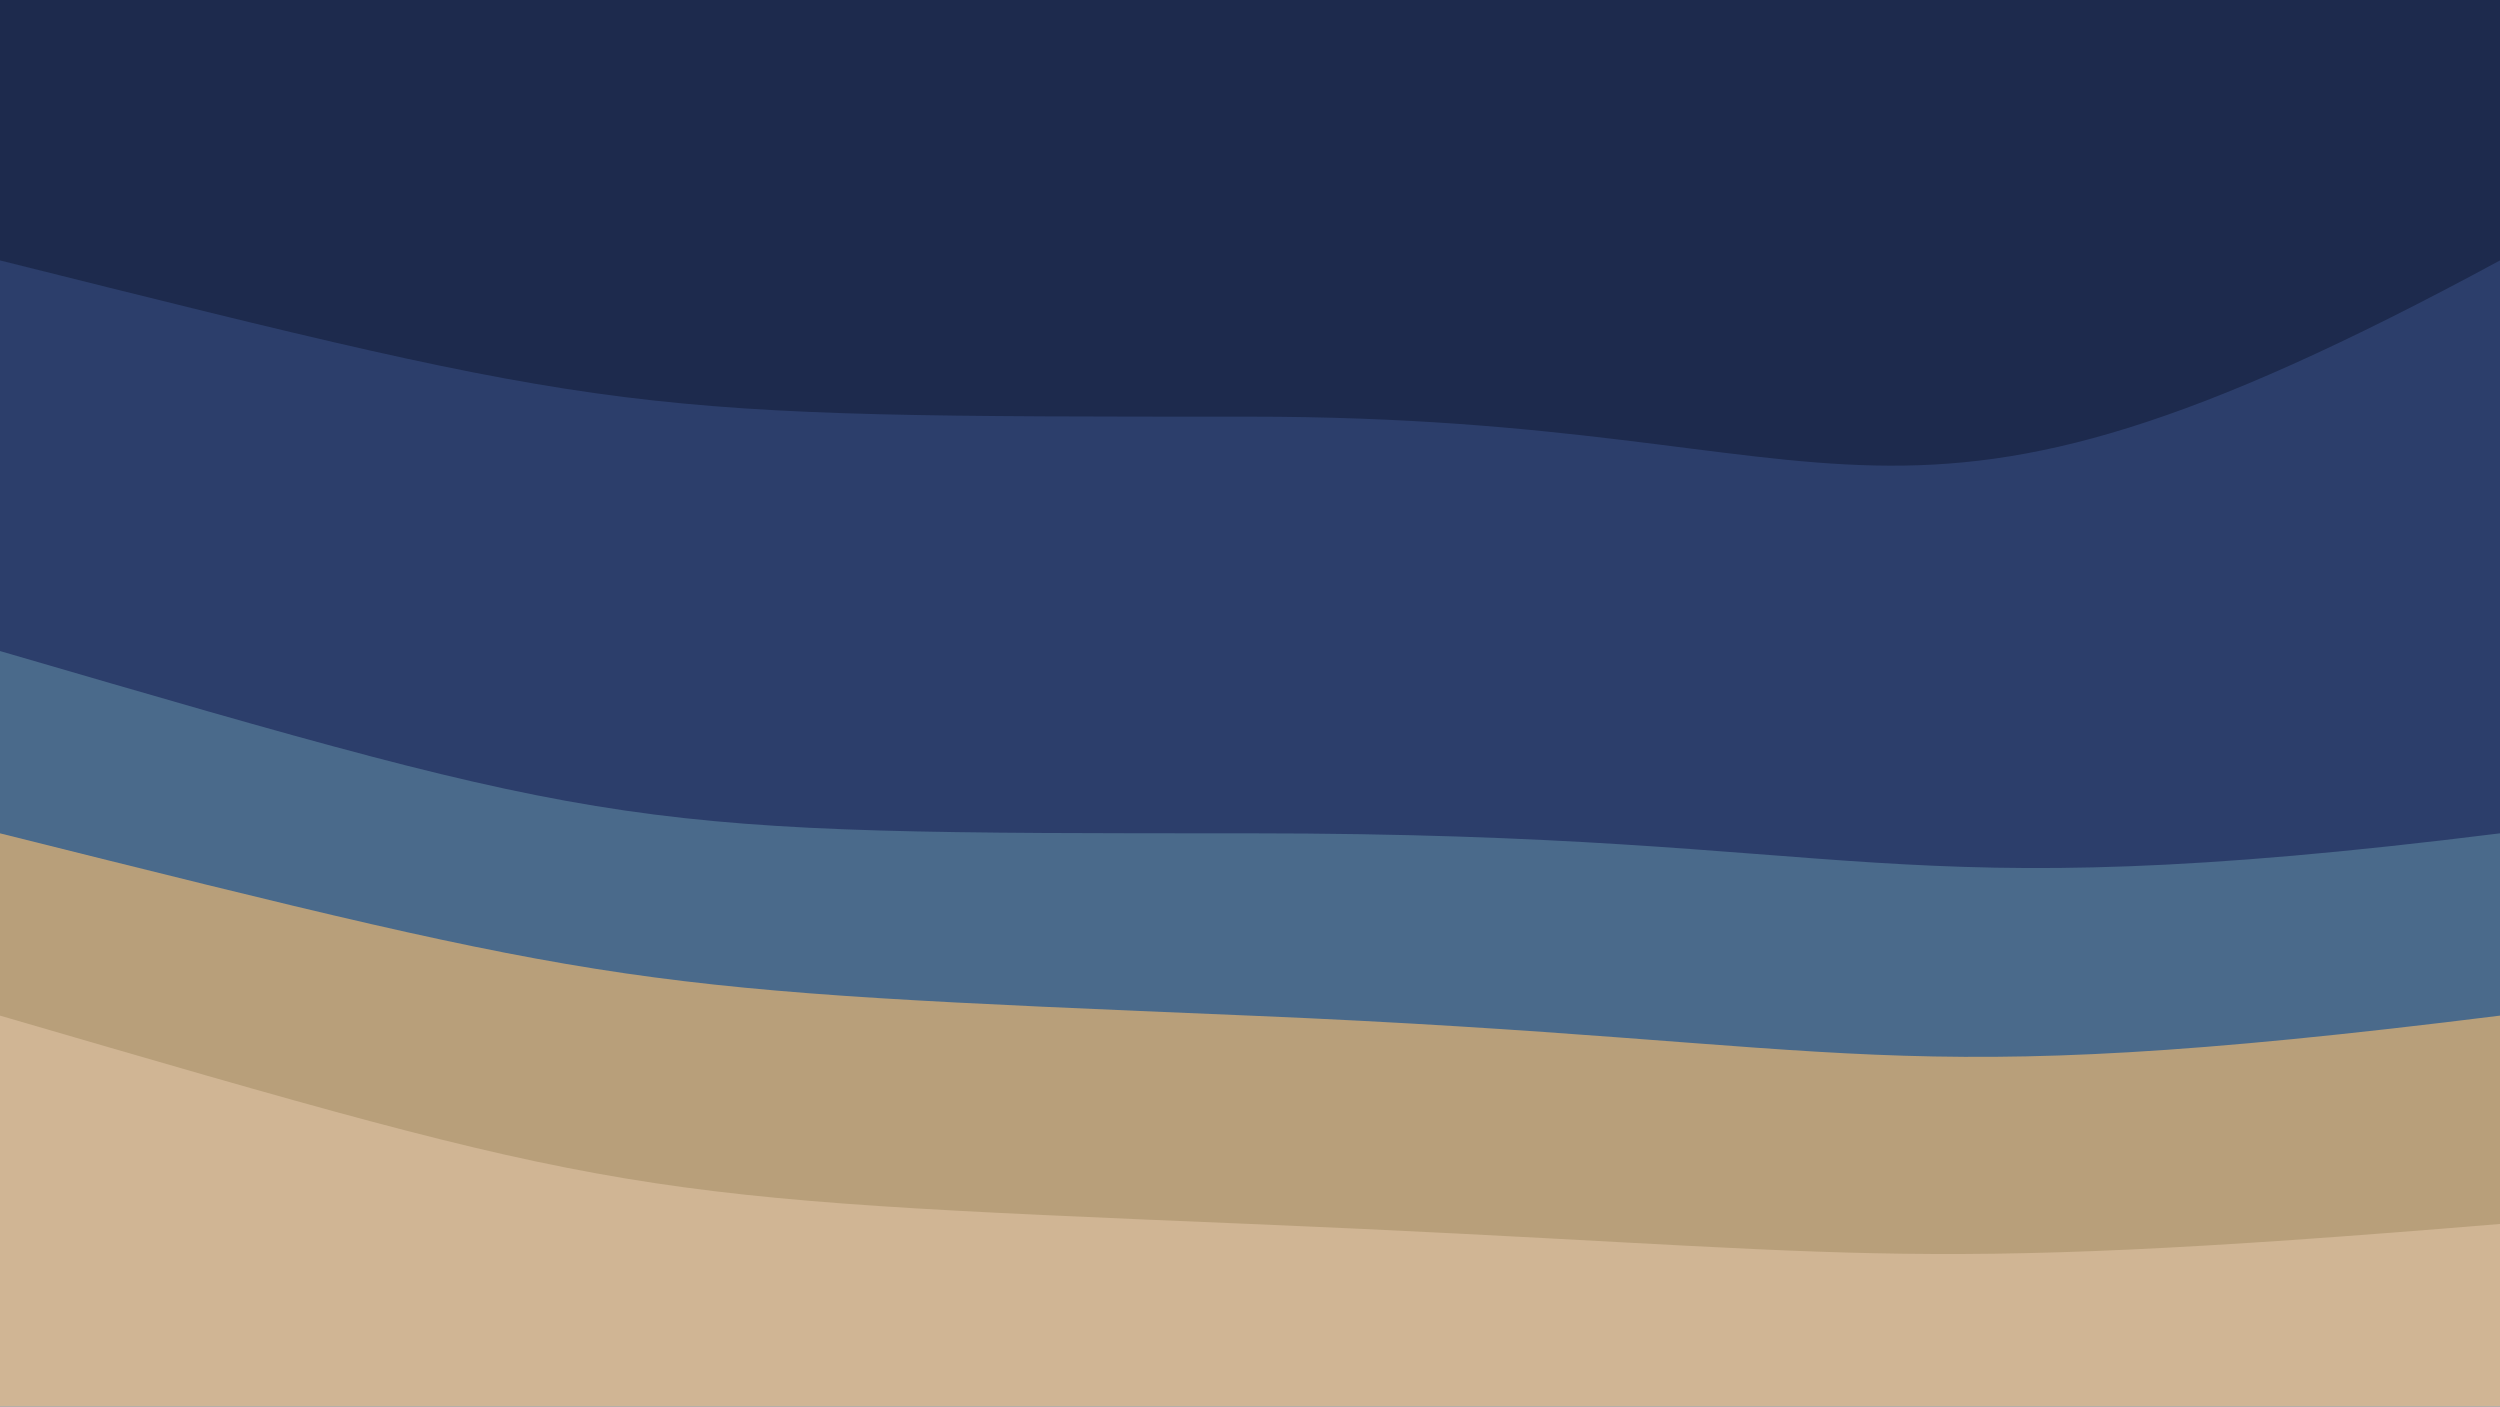
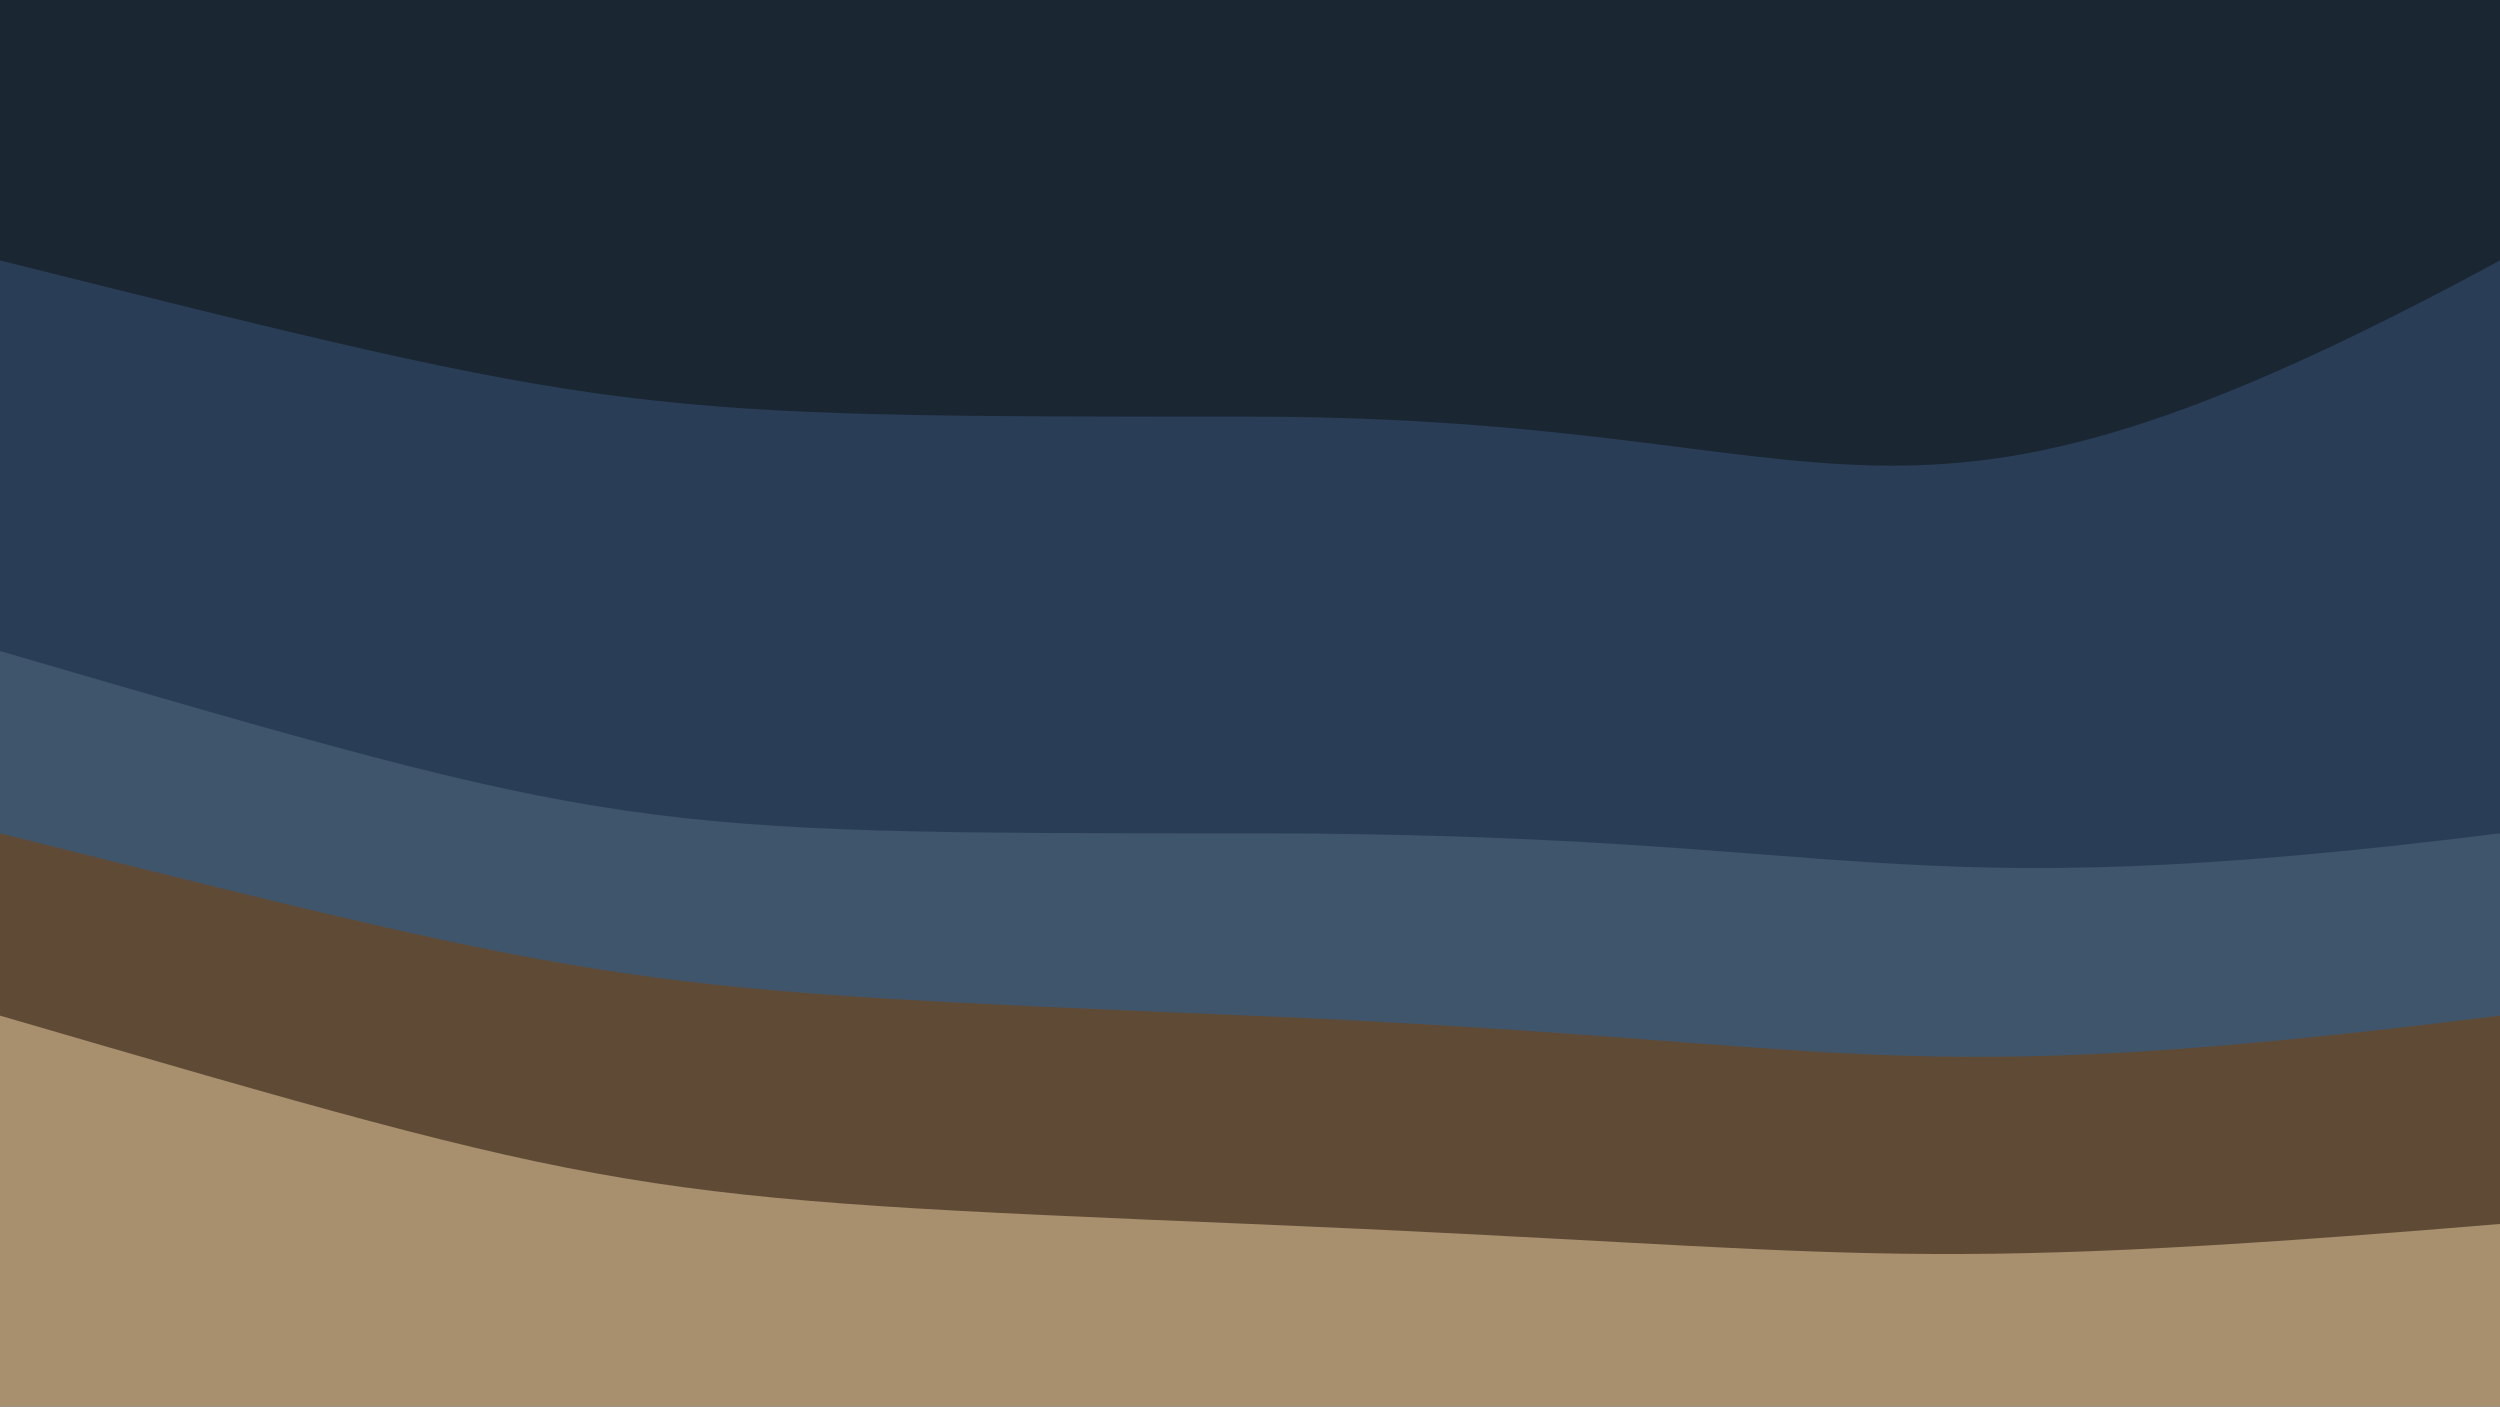
<svg xmlns="http://www.w3.org/2000/svg" id="visual" viewBox="0 0 960 540" width="960" height="540" version="1.1">
-   <rect x="0" y="0" width="960" height="180" fill="#1D2A4D" />
-   <path d="M0,100 C240,160 240,160 480,160 C720,160 720,230 960,100 L960,540 L0,540 Z" fill="#2C3E6B" />
-   <path d="M0,250 C240,320 240,320 480,320 C720,320 720,350 960,320 L960,540 L0,540 Z" fill="#4A6A8B" />
-   <path d="M0,320 C240,380 240,380 480,390 C720,400 720,420 960,390 L960,540 L0,540 Z" fill="#B89F7A" />
-   <path d="M0,390 C240,460 240,460 480,470 C720,480 720,490 960,470 L960,540 L0,540 Z" fill="#D0B594" />
+   <rect x="0" y="0" width="960" height="180" fill="#1A2632" />
+   <path d="M0,100 C240,160 240,160 480,160 C720,160 720,230 960,100 L960,540 L0,540 Z" fill="#2A3D57" />
+   <path d="M0,250 C240,320 240,320 480,320 C720,320 720,350 960,320 L960,540 L0,540 Z" fill="#3F556B" />
+   <path d="M0,320 C240,380 240,380 480,390 C720,400 720,420 960,390 L960,540 L0,540 Z" fill="#5F4A36" />
+   <path d="M0,390 C240,460 240,460 480,470 C720,480 720,490 960,470 L960,540 L0,540 Z" fill="#A88F6E" />
</svg>
